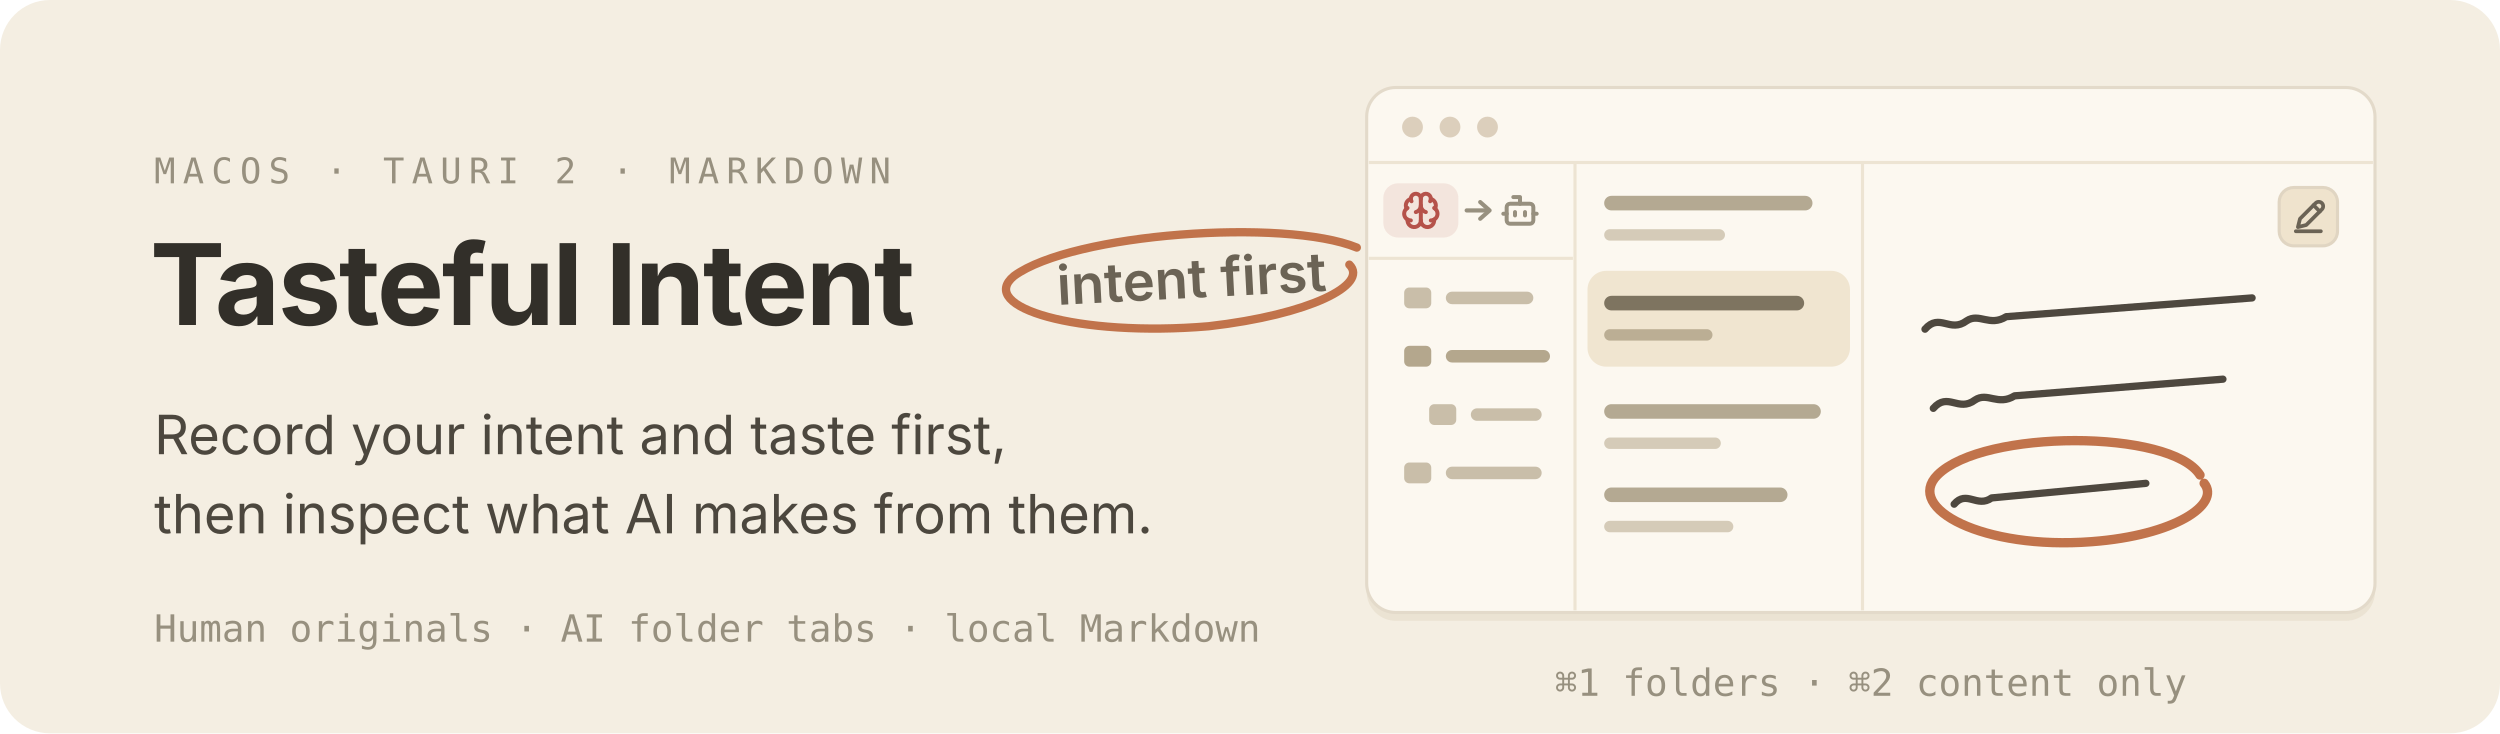
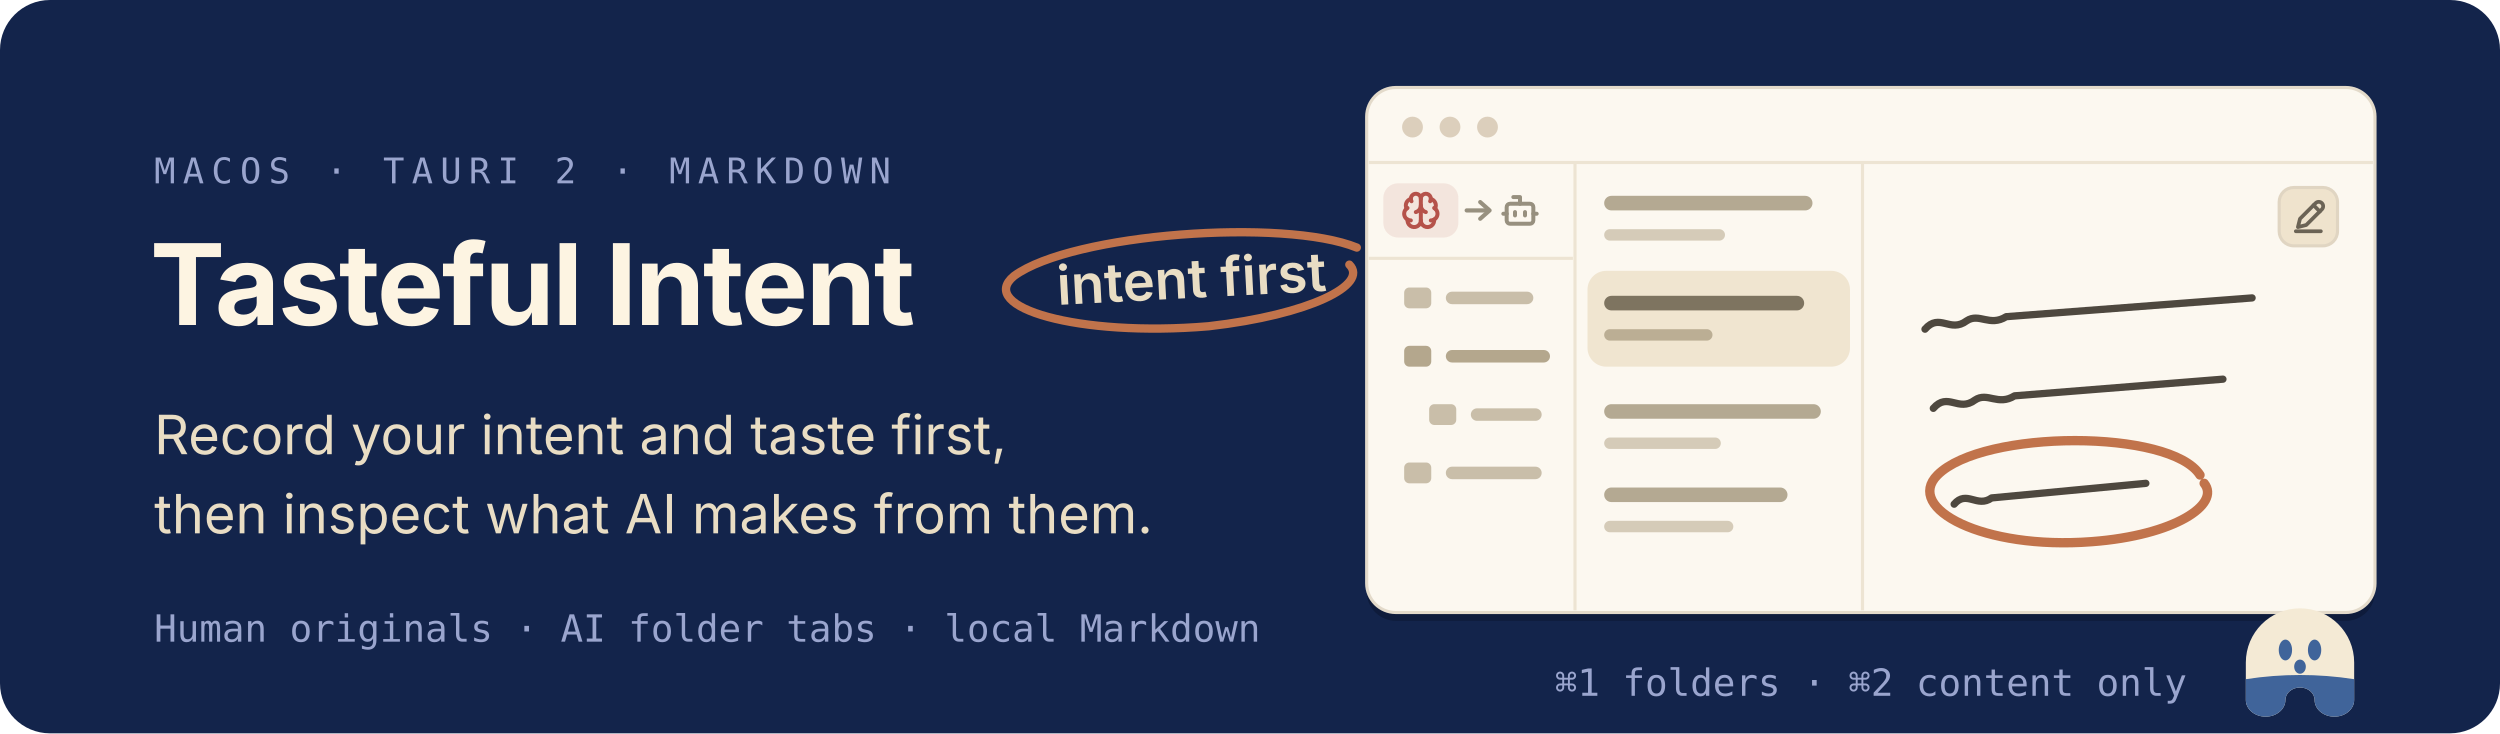
<svg xmlns="http://www.w3.org/2000/svg" width="1200" height="352" viewBox="0 0 1200 352" role="img" aria-labelledby="title desc">
-   <rect width="1200" height="352" rx="24" fill="#F4EEE2" />
+   <rect width="1200" height="352" rx="24" fill="#13244B" />
  <g id="title-block" transform="translate(72 0)" font-family="-apple-system, BlinkMacSystemFont, 'Segoe UI', 'Apple SD Gothic Neo', 'Noto Sans KR', 'Malgun Gothic', sans-serif">
-     <text x="2" y="88" font-family="ui-monospace, SFMono-Regular, Menlo, monospace" font-size="17" letter-spacing="3.5" fill="#97907F">MACOS · TAURI 2 · MARKDOWN</text>
-     <text x="0" y="156" font-size="54" font-weight="700" letter-spacing="-1" fill="#322F29">Tasteful Intent</text>
+     <text x="2" y="88" font-family="ui-monospace, SFMono-Regular, Menlo, monospace" font-size="17" letter-spacing="3.5" fill="#9AA5CE">MACOS · TAURI 2 · MARKDOWN</text>
+     <text x="0" y="156" font-size="54" font-weight="700" letter-spacing="-1" fill="#FDF4E2">Tasteful Intent</text>
    <g transform="translate(500 135) rotate(-3)">
-       <text x="0" y="8" text-anchor="middle" font-size="26" font-weight="600" fill="#6B6355">intent first</text>
+       <text x="0" y="8" text-anchor="middle" font-size="26" font-weight="600" fill="#E9DDC4">intent first</text>
      <path d="M80 -12 C 46 -28, -56 -26, -85 -7 C -104 7, -56 24, 7 22 C 56 19, 85 6, 76 -4" fill="none" stroke="#C1734B" stroke-width="4" stroke-linecap="round" />
    </g>
-     <text x="2" y="218" font-size="26" fill="#4C473E">Record your intent and taste first,</text>
-     <text x="2" y="256" font-size="26" fill="#4C473E">then inspect what AI makes from them.</text>
-     <text x="2" y="308" font-family="ui-monospace, SFMono-Regular, Menlo, monospace" font-size="18" fill="#97907F">Human originals  ·  AI folder tabs  ·  local Markdown</text>
+     <text x="2" y="218" font-size="26" fill="#E9DDC4">Record your intent and taste first,</text>
+     <text x="2" y="256" font-size="26" fill="#E9DDC4">then inspect what AI makes from them.</text>
+     <text x="2" y="308" font-family="ui-monospace, SFMono-Regular, Menlo, monospace" font-size="18" fill="#9AA5CE">Human originals  ·  AI folder tabs  ·  local Markdown</text>
  </g>
  <g id="project-proof" transform="translate(656 42)">
-     <rect x="0" y="4" width="484" height="252" rx="14" fill="#E4DAC7" opacity="0.55" />
+     <rect x="0" y="4" width="484" height="252" rx="14" fill="#0A1530" opacity="0.6" />
    <rect x="0" y="0" width="484" height="252" rx="14" fill="#FCF8F0" stroke="#E3DACA" stroke-width="1.5" />
    <circle cx="22" cy="19" r="5" fill="#DCCFBC" />
    <circle cx="40" cy="19" r="5" fill="#DCCFBC" />
    <circle cx="58" cy="19" r="5" fill="#DCCFBC" />
    <line x1="1" y1="36" x2="483" y2="36" stroke="#EDE4D3" stroke-width="1.5" />
    <line x1="100" y1="36" x2="100" y2="251" stroke="#EDE4D3" stroke-width="1.5" />
    <line x1="238" y1="36" x2="238" y2="251" stroke="#EDE4D3" stroke-width="1.5" />
    <g id="space-switcher">
      <rect x="8" y="46" width="36" height="26" rx="7" fill="#B5524A" opacity="0.12" />
      <g transform="translate(16.4 49.4) scale(0.8)" fill="none" stroke="#B5524A" stroke-width="2.4" stroke-linecap="round" stroke-linejoin="round">
        <path d="M12 18V5" />
        <path d="M15 13a4.17 4.17 0 0 1-3-4 4.17 4.17 0 0 1-3 4" />
        <path d="M17.598 6.5A3 3 0 1 0 12 5a3 3 0 1 0-5.598 1.5" />
        <path d="M17.997 5.125a4 4 0 0 1 2.526 5.77" />
        <path d="M18 18a4 4 0 0 0 2-7.464" />
        <path d="M19.967 17.483A4 4 0 1 1 12 18a4 4 0 1 1-7.967-.517" />
        <path d="M6 18a4 4 0 0 1-2-7.464" />
        <path d="M6.003 5.125a4 4 0 0 0-2.526 5.77" />
      </g>
      <g stroke="#97907F" stroke-width="2" fill="none" stroke-linecap="round" stroke-linejoin="round">
        <line x1="48" y1="59" x2="58" y2="59" />
        <path d="M54.5 55 L 59 59 L 54.5 63" />
      </g>
      <g transform="translate(64 49.4) scale(0.8)" fill="none" stroke="#97907F" stroke-width="2.4" stroke-linecap="round" stroke-linejoin="round">
        <path d="M12 8V4H8" />
        <rect x="4" y="8" width="16" height="12" rx="2" />
        <path d="M2 14h2" />
        <path d="M20 14h2" />
        <path d="M15 13v2" />
        <path d="M9 13v2" />
      </g>
      <line x1="1" y1="82" x2="99" y2="82" stroke="#EDE4D3" stroke-width="1.5" />
    </g>
    <g fill="#C9BEA9">
      <rect x="18" y="96" width="13" height="10" rx="2.5" />
      <rect x="38" y="98" width="42" height="6" rx="3" />
      <rect x="18" y="124" width="13" height="10" rx="2.5" fill="#B4A78D" />
      <rect x="38" y="126" width="50" height="6" rx="3" fill="#B4A78D" />
      <rect x="30" y="152" width="13" height="10" rx="2.5" />
      <rect x="50" y="154" width="34" height="6" rx="3" />
      <rect x="18" y="180" width="13" height="10" rx="2.5" />
      <rect x="38" y="182" width="46" height="6" rx="3" />
    </g>
    <g>
      <rect x="114" y="52" width="100" height="7" rx="3.5" fill="#B4A992" />
      <rect x="114" y="68" width="58" height="5.5" rx="2.75" fill="#D5CBB8" />
      <rect x="106" y="88" width="126" height="46" rx="9" fill="#F0E5D0" />
      <rect x="114" y="100" width="96" height="7" rx="3.5" fill="#7E7460" />
      <rect x="114" y="116" width="52" height="5.5" rx="2.75" fill="#BBAE94" />
      <rect x="114" y="152" width="104" height="7" rx="3.5" fill="#B4A992" />
      <rect x="114" y="168" width="56" height="5.5" rx="2.75" fill="#D5CBB8" />
      <rect x="114" y="192" width="88" height="7" rx="3.5" fill="#B4A992" />
      <rect x="114" y="208" width="62" height="5.5" rx="2.75" fill="#D5CBB8" />
    </g>
    <g id="content-pane">
      <g transform="translate(438 48)">
        <rect width="28" height="28" rx="7" fill="#EFE3CD" stroke="#E0D5C2" stroke-width="1.5" />
        <g transform="translate(6 6)" fill="none" stroke="#6B6355" stroke-width="1.8" stroke-linecap="round" stroke-linejoin="round">
          <path d="M10.5 2.5 13.5 5.5" />
          <path d="M3 13 4 9 11.5 1.5a2.1 2.1 0 0 1 3 3L7 12Z" />
          <path d="M2 15h12" />
        </g>
      </g>
      <g transform="translate(268 108)" stroke="#4E483F" stroke-width="3.5" stroke-linecap="round" stroke-linejoin="round" fill="none">
        <path d="M0 8 c 7 -8, 12 2, 20 -4 c 6 -4, 11 3, 19 -2 l 118 -9" />
        <path d="M4 46 c 7 -8, 12 2, 20 -4 c 6 -4, 11 3, 19 -2 l 100 -8" />
        <path d="M14 92 c 6 -7, 11 2, 18 -3 l 74 -7" />
      </g>
      <path d="M400 186 C 386 164, 296 164, 274 186 C 258 202, 296 222, 348 218 C 388 215, 410 200, 402 190" fill="none" stroke="#C1734B" stroke-width="4.5" stroke-linecap="round" />
    </g>
-     <text x="242" y="292" text-anchor="middle" font-family="ui-monospace, SFMono-Regular, Menlo, monospace" font-size="18" fill="#97907F">⌘1 folders  ·  ⌘2 content only</text>
+     <text x="242" y="292" text-anchor="middle" font-family="ui-monospace, SFMono-Regular, Menlo, monospace" font-size="18" fill="#9AA5CE">⌘1 folders  ·  ⌘2 content only</text>
+   </g>
+   <g transform="translate(1078 292)">
+     <path d="M0 26 A26 26 0 0 1 52 26 L52 44 A9.5 8 0 0 1 33 44 A7 6 0 0 0 19 44 A9.5 8 0 0 1 0 44 Z" fill="#F4EAD5" />
+     <path d="M0 34 Q26 30 52 34 L52 44 A9.5 8 0 0 1 33 44 A7 6 0 0 0 19 44 A9.5 8 0 0 1 0 44 Z" fill="#40649A" />
+     <ellipse cx="19" cy="20" rx="3.2" ry="5" fill="#40649A" />
+     <ellipse cx="33" cy="20" rx="3.2" ry="5" fill="#40649A" />
+     <ellipse cx="26" cy="28" rx="2.8" ry="3.4" fill="#40649A" />
  </g>
</svg>
